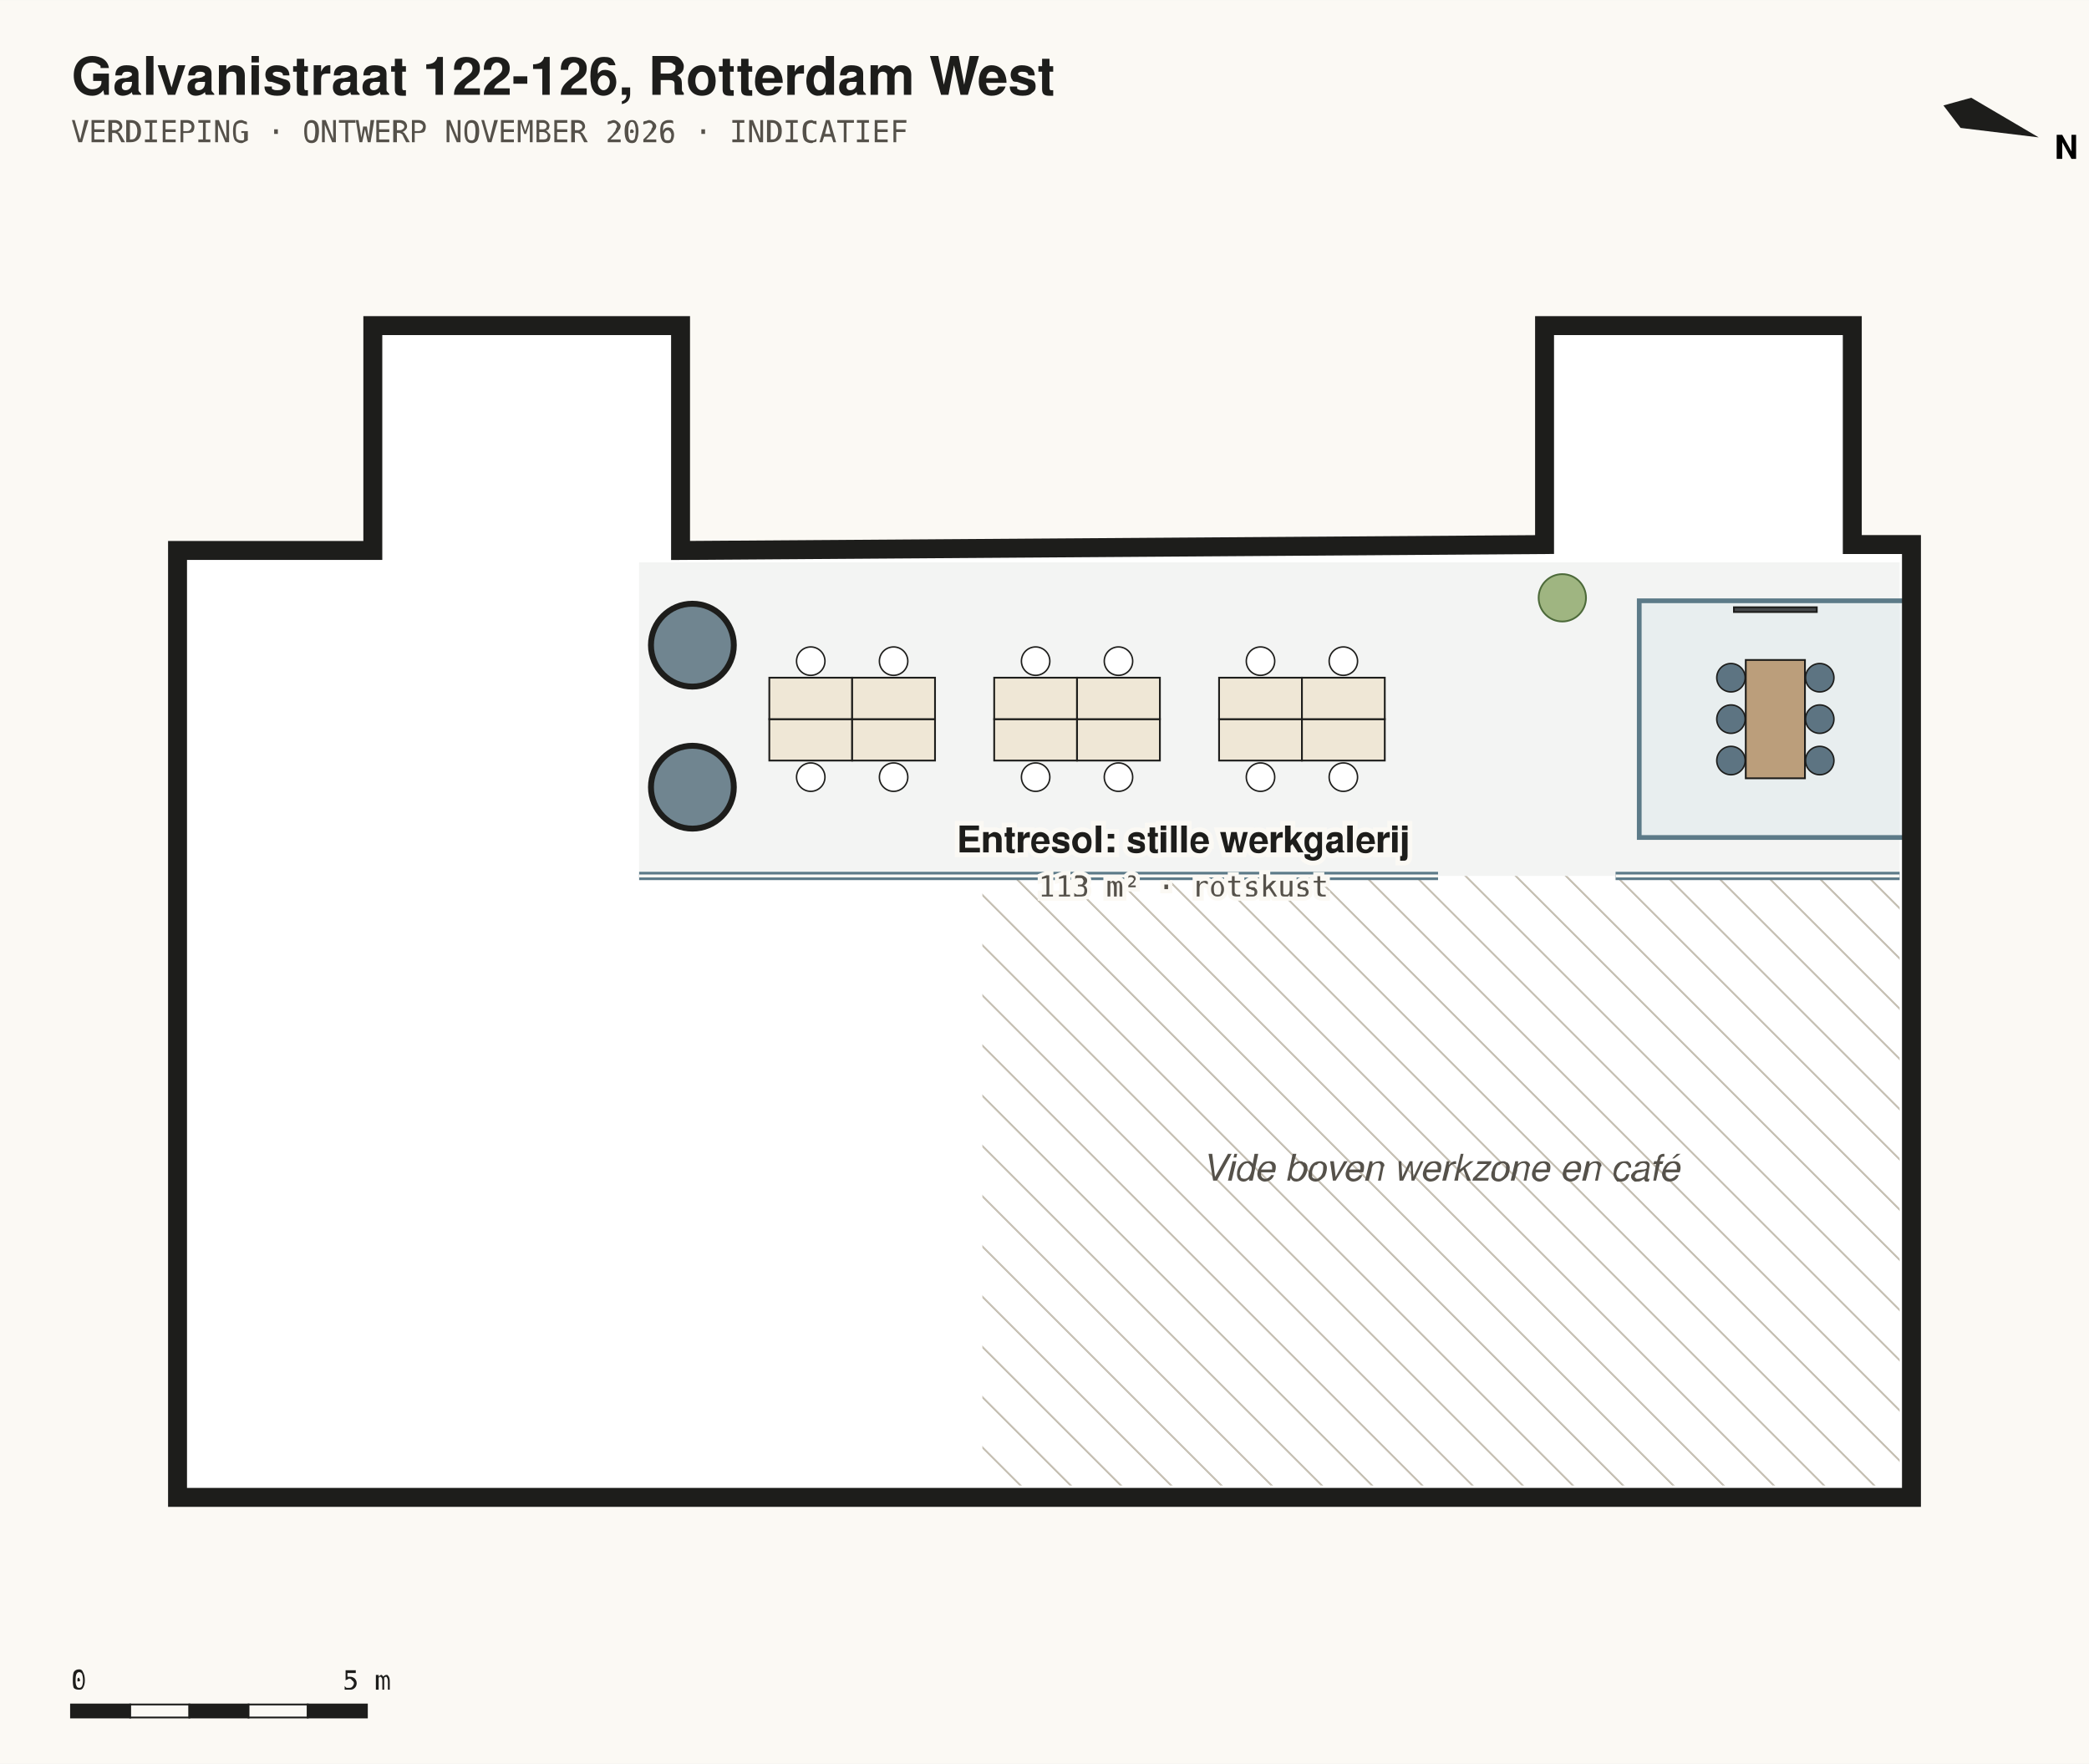
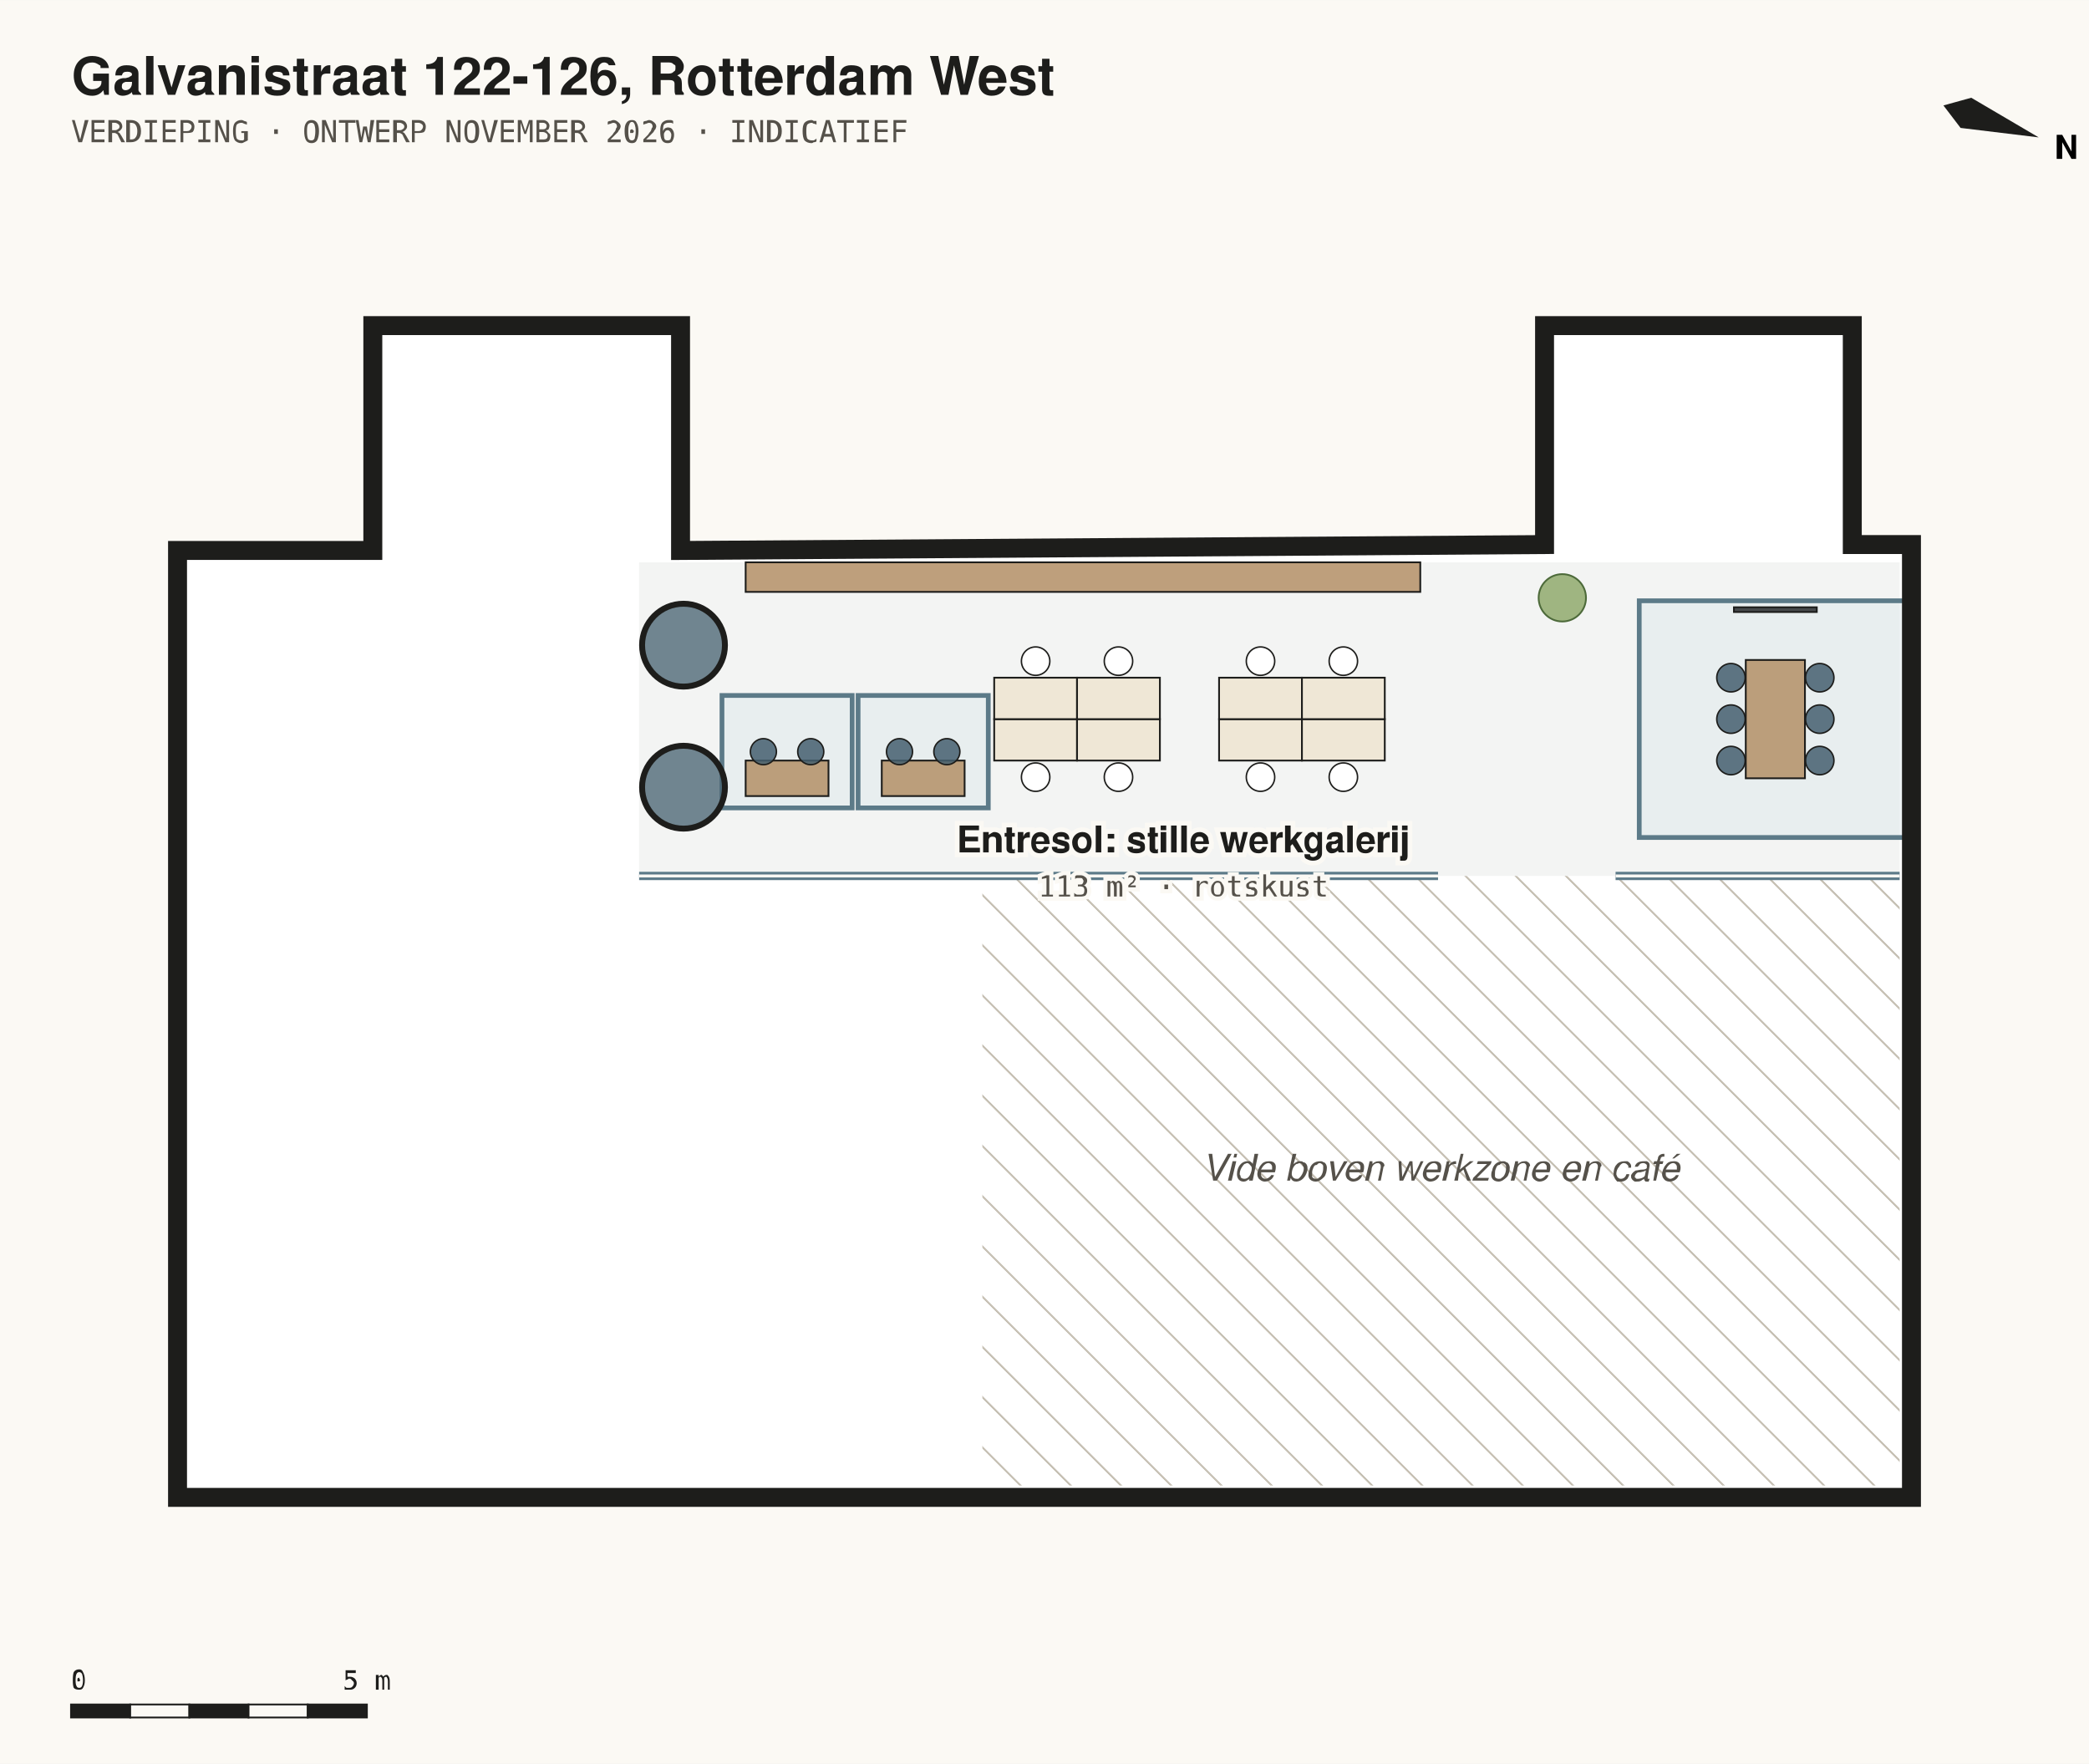
<svg xmlns="http://www.w3.org/2000/svg" viewBox="-3.00 -25.30 35.30 29.80" width="1400" height="1182" font-family="Work Sans, Helvetica, Arial, sans-serif" role="img" aria-label="Plattegrond Galvanistraat 122-126, Rotterdam West">
  <rect x="-3.00" y="-25.30" width="35.30" height="29.80" fill="#fbf9f4" />
  <g transform="scale(1,-1)">
    <polygon points="0.00,0.00 29.30,0.00 29.30,16.10 28.30,16.10 28.30,19.80 23.10,19.80 23.10,16.10 8.50,16.00 8.50,19.80 3.30,19.80 3.30,16.00 0.00,16.00 0.00,0.00" fill="#ffffff" />
    <polygon points="7.80,10.50 29.10,10.50 29.10,15.80 7.80,15.80" fill="#e3e6e2" fill-opacity="0.42" />
    <defs>
      <pattern id="arc" width="0.6" height="0.6" patternUnits="userSpaceOnUse" patternTransform="rotate(45)">
        <line x1="0" y1="0" x2="0" y2="0.6" stroke="#b9b3a6" stroke-width="0.06" />
      </pattern>
    </defs>
    <polygon points="13.60,0.20 29.10,0.20 29.10,10.50 13.60,10.50" fill="url(#arc)" />
-     <rect x="10.00" y="12.45" width="1.40" height="0.70" transform="rotate(0.0 10.70 12.80)" fill="#efe7d6" stroke="#1d1d1b" stroke-width="0.03" />
-     <circle cx="10.70" cy="12.17" r="0.24" fill="#fff" stroke="#1d1d1b" stroke-width="0.025" />
-     <rect x="10.00" y="13.15" width="1.40" height="0.70" transform="rotate(180.0 10.70 13.50)" fill="#efe7d6" stroke="#1d1d1b" stroke-width="0.03" />
-     <circle cx="10.70" cy="14.13" r="0.24" fill="#fff" stroke="#1d1d1b" stroke-width="0.025" />
-     <rect x="11.40" y="12.45" width="1.40" height="0.70" transform="rotate(0.0 12.10 12.80)" fill="#efe7d6" stroke="#1d1d1b" stroke-width="0.03" />
-     <circle cx="12.10" cy="12.17" r="0.24" fill="#fff" stroke="#1d1d1b" stroke-width="0.025" />
-     <rect x="11.40" y="13.15" width="1.40" height="0.70" transform="rotate(180.0 12.10 13.50)" fill="#efe7d6" stroke="#1d1d1b" stroke-width="0.03" />
-     <circle cx="12.10" cy="14.13" r="0.24" fill="#fff" stroke="#1d1d1b" stroke-width="0.025" />
+     <rect x="9.20" y="11.65" width="2.20" height="1.90" transform="rotate(0.0 10.30 12.60)" fill="#dfe8ec" fill-opacity="0.5" stroke="#5c7a88" stroke-width="0.08" />
+     <rect x="9.60" y="11.85" width="1.40" height="0.60" transform="rotate(0.0 10.30 12.15)" fill="#b08a5e" fill-opacity="0.8" stroke="#1d1d1b" stroke-width="0.03" />
+     <rect x="11.50" y="11.65" width="2.20" height="1.90" transform="rotate(0.0 12.60 12.60)" fill="#dfe8ec" fill-opacity="0.5" stroke="#5c7a88" stroke-width="0.08" />
+     <rect x="11.90" y="11.85" width="1.40" height="0.60" transform="rotate(0.0 12.60 12.15)" fill="#b08a5e" fill-opacity="0.8" stroke="#1d1d1b" stroke-width="0.03" />
    <rect x="13.80" y="12.45" width="1.40" height="0.70" transform="rotate(0.0 14.50 12.80)" fill="#efe7d6" stroke="#1d1d1b" stroke-width="0.03" />
    <circle cx="14.50" cy="12.17" r="0.24" fill="#fff" stroke="#1d1d1b" stroke-width="0.025" />
    <rect x="13.80" y="13.15" width="1.40" height="0.70" transform="rotate(180.0 14.50 13.50)" fill="#efe7d6" stroke="#1d1d1b" stroke-width="0.03" />
    <circle cx="14.50" cy="14.13" r="0.24" fill="#fff" stroke="#1d1d1b" stroke-width="0.025" />
    <rect x="15.20" y="12.45" width="1.40" height="0.70" transform="rotate(0.0 15.90 12.80)" fill="#efe7d6" stroke="#1d1d1b" stroke-width="0.03" />
    <circle cx="15.90" cy="12.17" r="0.24" fill="#fff" stroke="#1d1d1b" stroke-width="0.025" />
    <rect x="15.20" y="13.15" width="1.40" height="0.70" transform="rotate(180.0 15.90 13.50)" fill="#efe7d6" stroke="#1d1d1b" stroke-width="0.03" />
    <circle cx="15.90" cy="14.13" r="0.24" fill="#fff" stroke="#1d1d1b" stroke-width="0.025" />
    <rect x="17.60" y="12.45" width="1.40" height="0.70" transform="rotate(0.0 18.30 12.80)" fill="#efe7d6" stroke="#1d1d1b" stroke-width="0.03" />
    <circle cx="18.30" cy="12.17" r="0.24" fill="#fff" stroke="#1d1d1b" stroke-width="0.025" />
    <rect x="17.60" y="13.15" width="1.40" height="0.70" transform="rotate(180.0 18.30 13.50)" fill="#efe7d6" stroke="#1d1d1b" stroke-width="0.03" />
    <circle cx="18.30" cy="14.13" r="0.24" fill="#fff" stroke="#1d1d1b" stroke-width="0.025" />
    <rect x="19.00" y="12.45" width="1.40" height="0.70" transform="rotate(0.0 19.70 12.80)" fill="#efe7d6" stroke="#1d1d1b" stroke-width="0.03" />
    <circle cx="19.70" cy="12.17" r="0.24" fill="#fff" stroke="#1d1d1b" stroke-width="0.025" />
    <rect x="19.00" y="13.15" width="1.40" height="0.70" transform="rotate(180.0 19.70 13.50)" fill="#efe7d6" stroke="#1d1d1b" stroke-width="0.03" />
    <circle cx="19.70" cy="14.13" r="0.24" fill="#fff" stroke="#1d1d1b" stroke-width="0.025" />
+     <rect x="9.60" y="15.30" width="11.40" height="0.50" transform="rotate(0.0 15.30 15.55)" fill="#b08a5e" fill-opacity="0.8" stroke="#1d1d1b" stroke-width="0.03" />
    <rect x="25.00" y="10.85" width="4.00" height="4.60" transform="rotate(90.0 27.00 13.15)" fill="#dfe8ec" fill-opacity="0.5" stroke="#5c7a88" stroke-width="0.08" />
    <rect x="26.00" y="12.65" width="2.00" height="1.00" transform="rotate(90.0 27.00 13.15)" fill="#b08a5e" fill-opacity="0.8" stroke="#1d1d1b" stroke-width="0.03" />
    <rect x="26.96" y="14.30" width="0.08" height="1.40" transform="rotate(90.0 27.00 15.00)" fill="#1f2022" fill-opacity="0.8" stroke="#1d1d1b" stroke-width="0.03" />
-     <circle cx="8.70" cy="12.00" r="0.7" fill="#44606f" fill-opacity="0.75" stroke="#1d1d1b" stroke-width="0.1" />
-     <circle cx="8.70" cy="14.40" r="0.7" fill="#44606f" fill-opacity="0.75" stroke="#1d1d1b" stroke-width="0.1" />
+     <circle cx="8.55" cy="12.00" r="0.7" fill="#44606f" fill-opacity="0.75" stroke="#1d1d1b" stroke-width="0.1" />
+     <circle cx="8.55" cy="14.40" r="0.7" fill="#44606f" fill-opacity="0.75" stroke="#1d1d1b" stroke-width="0.1" />
+     <circle cx="9.90" cy="12.60" r="0.22" fill="#44606f" fill-opacity="0.85" stroke="#1d1d1b" stroke-width="0.025" />
+     <circle cx="10.70" cy="12.60" r="0.22" fill="#44606f" fill-opacity="0.85" stroke="#1d1d1b" stroke-width="0.025" />
+     <circle cx="12.20" cy="12.60" r="0.22" fill="#44606f" fill-opacity="0.85" stroke="#1d1d1b" stroke-width="0.025" />
+     <circle cx="13.00" cy="12.60" r="0.22" fill="#44606f" fill-opacity="0.85" stroke="#1d1d1b" stroke-width="0.025" />
    <circle cx="27.75" cy="12.45" r="0.24" fill="#44606f" fill-opacity="0.85" stroke="#1d1d1b" stroke-width="0.025" />
    <circle cx="26.25" cy="12.45" r="0.24" fill="#44606f" fill-opacity="0.85" stroke="#1d1d1b" stroke-width="0.025" />
    <circle cx="27.75" cy="13.15" r="0.24" fill="#44606f" fill-opacity="0.85" stroke="#1d1d1b" stroke-width="0.025" />
    <circle cx="26.25" cy="13.15" r="0.24" fill="#44606f" fill-opacity="0.85" stroke="#1d1d1b" stroke-width="0.025" />
    <circle cx="27.75" cy="13.85" r="0.24" fill="#44606f" fill-opacity="0.85" stroke="#1d1d1b" stroke-width="0.025" />
    <circle cx="26.25" cy="13.85" r="0.24" fill="#44606f" fill-opacity="0.85" stroke="#1d1d1b" stroke-width="0.025" />
    <circle cx="23.40" cy="15.20" r="0.4" fill="#7d9a52" fill-opacity="0.7" stroke="#4d6a3a" stroke-width="0.03" />
    <polyline points="7.80,10.50 21.30,10.50" fill="none" stroke="#5c7a88" stroke-width="0.14" />
    <polyline points="7.80,10.50 21.30,10.50" fill="none" stroke="#fbf9f4" stroke-width="0.05" />
    <polyline points="24.30,10.50 29.10,10.50" fill="none" stroke="#5c7a88" stroke-width="0.14" />
    <polyline points="24.30,10.50 29.10,10.50" fill="none" stroke="#fbf9f4" stroke-width="0.05" />
    <polygon points="0.00,0.00 29.30,0.00 29.30,16.10 28.30,16.10 28.30,19.80 23.10,19.80 23.10,16.10 8.50,16.00 8.50,19.80 3.30,19.80 3.30,16.00 0.00,16.00 0.00,0.00" fill="none" stroke="#1d1d1b" stroke-width="0.32" stroke-linejoin="miter" />
  </g>
  <text x="21.35" y="-5.35" font-size="0.62" text-anchor="middle" fill="#55514a" font-style="italic">Vide boven werkzone en café</text>
  <text x="17.00" y="-10.90" font-size="0.62" font-weight="600" text-anchor="middle" fill="#1d1d1b" paint-order="stroke" stroke="#fbf9f4" stroke-width="0.16">Entresol: stille werkgalerij</text>
  <text x="17.00" y="-10.15" font-size="0.48" font-family="Space Mono, ui-monospace, monospace" text-anchor="middle" fill="#55514a" paint-order="stroke" stroke="#fbf9f4" stroke-width="0.14">113 m² · rotskust</text>
  <rect x="-1.80" y="3.50" width="1" height="0.22" fill="#1d1d1b" stroke="#1d1d1b" stroke-width="0.03" />
  <rect x="-0.80" y="3.50" width="1" height="0.22" fill="#fbf9f4" stroke="#1d1d1b" stroke-width="0.03" />
  <rect x="0.20" y="3.50" width="1" height="0.22" fill="#1d1d1b" stroke="#1d1d1b" stroke-width="0.03" />
  <rect x="1.20" y="3.50" width="1" height="0.22" fill="#fbf9f4" stroke="#1d1d1b" stroke-width="0.03" />
  <rect x="2.20" y="3.50" width="1" height="0.22" fill="#1d1d1b" stroke="#1d1d1b" stroke-width="0.03" />
  <text x="-1.80" y="3.25" font-size="0.45" font-family="Space Mono, ui-monospace, monospace" fill="#1d1d1b">0</text>
  <text x="3.20" y="3.25" font-size="0.45" font-family="Space Mono, ui-monospace, monospace" fill="#1d1d1b" text-anchor="middle">5 m</text>
  <polygon points="31.45,-22.98 30.13,-23.14 29.84,-23.52 30.31,-23.65" fill="#1d1d1b" />
  <text x="31.92" y="-22.62" font-size="0.55" font-weight="600" text-anchor="middle">N</text>
  <text x="-1.80" y="-23.70" font-size="0.9" font-weight="600" fill="#1d1d1b">Galvanistraat 122-126, Rotterdam West</text>
  <text x="-1.80" y="-22.90" font-size="0.5" font-family="Space Mono, ui-monospace, monospace" fill="#55514a">VERDIEPING · ONTWERP NOVEMBER 2026 · INDICATIEF</text>
</svg>
